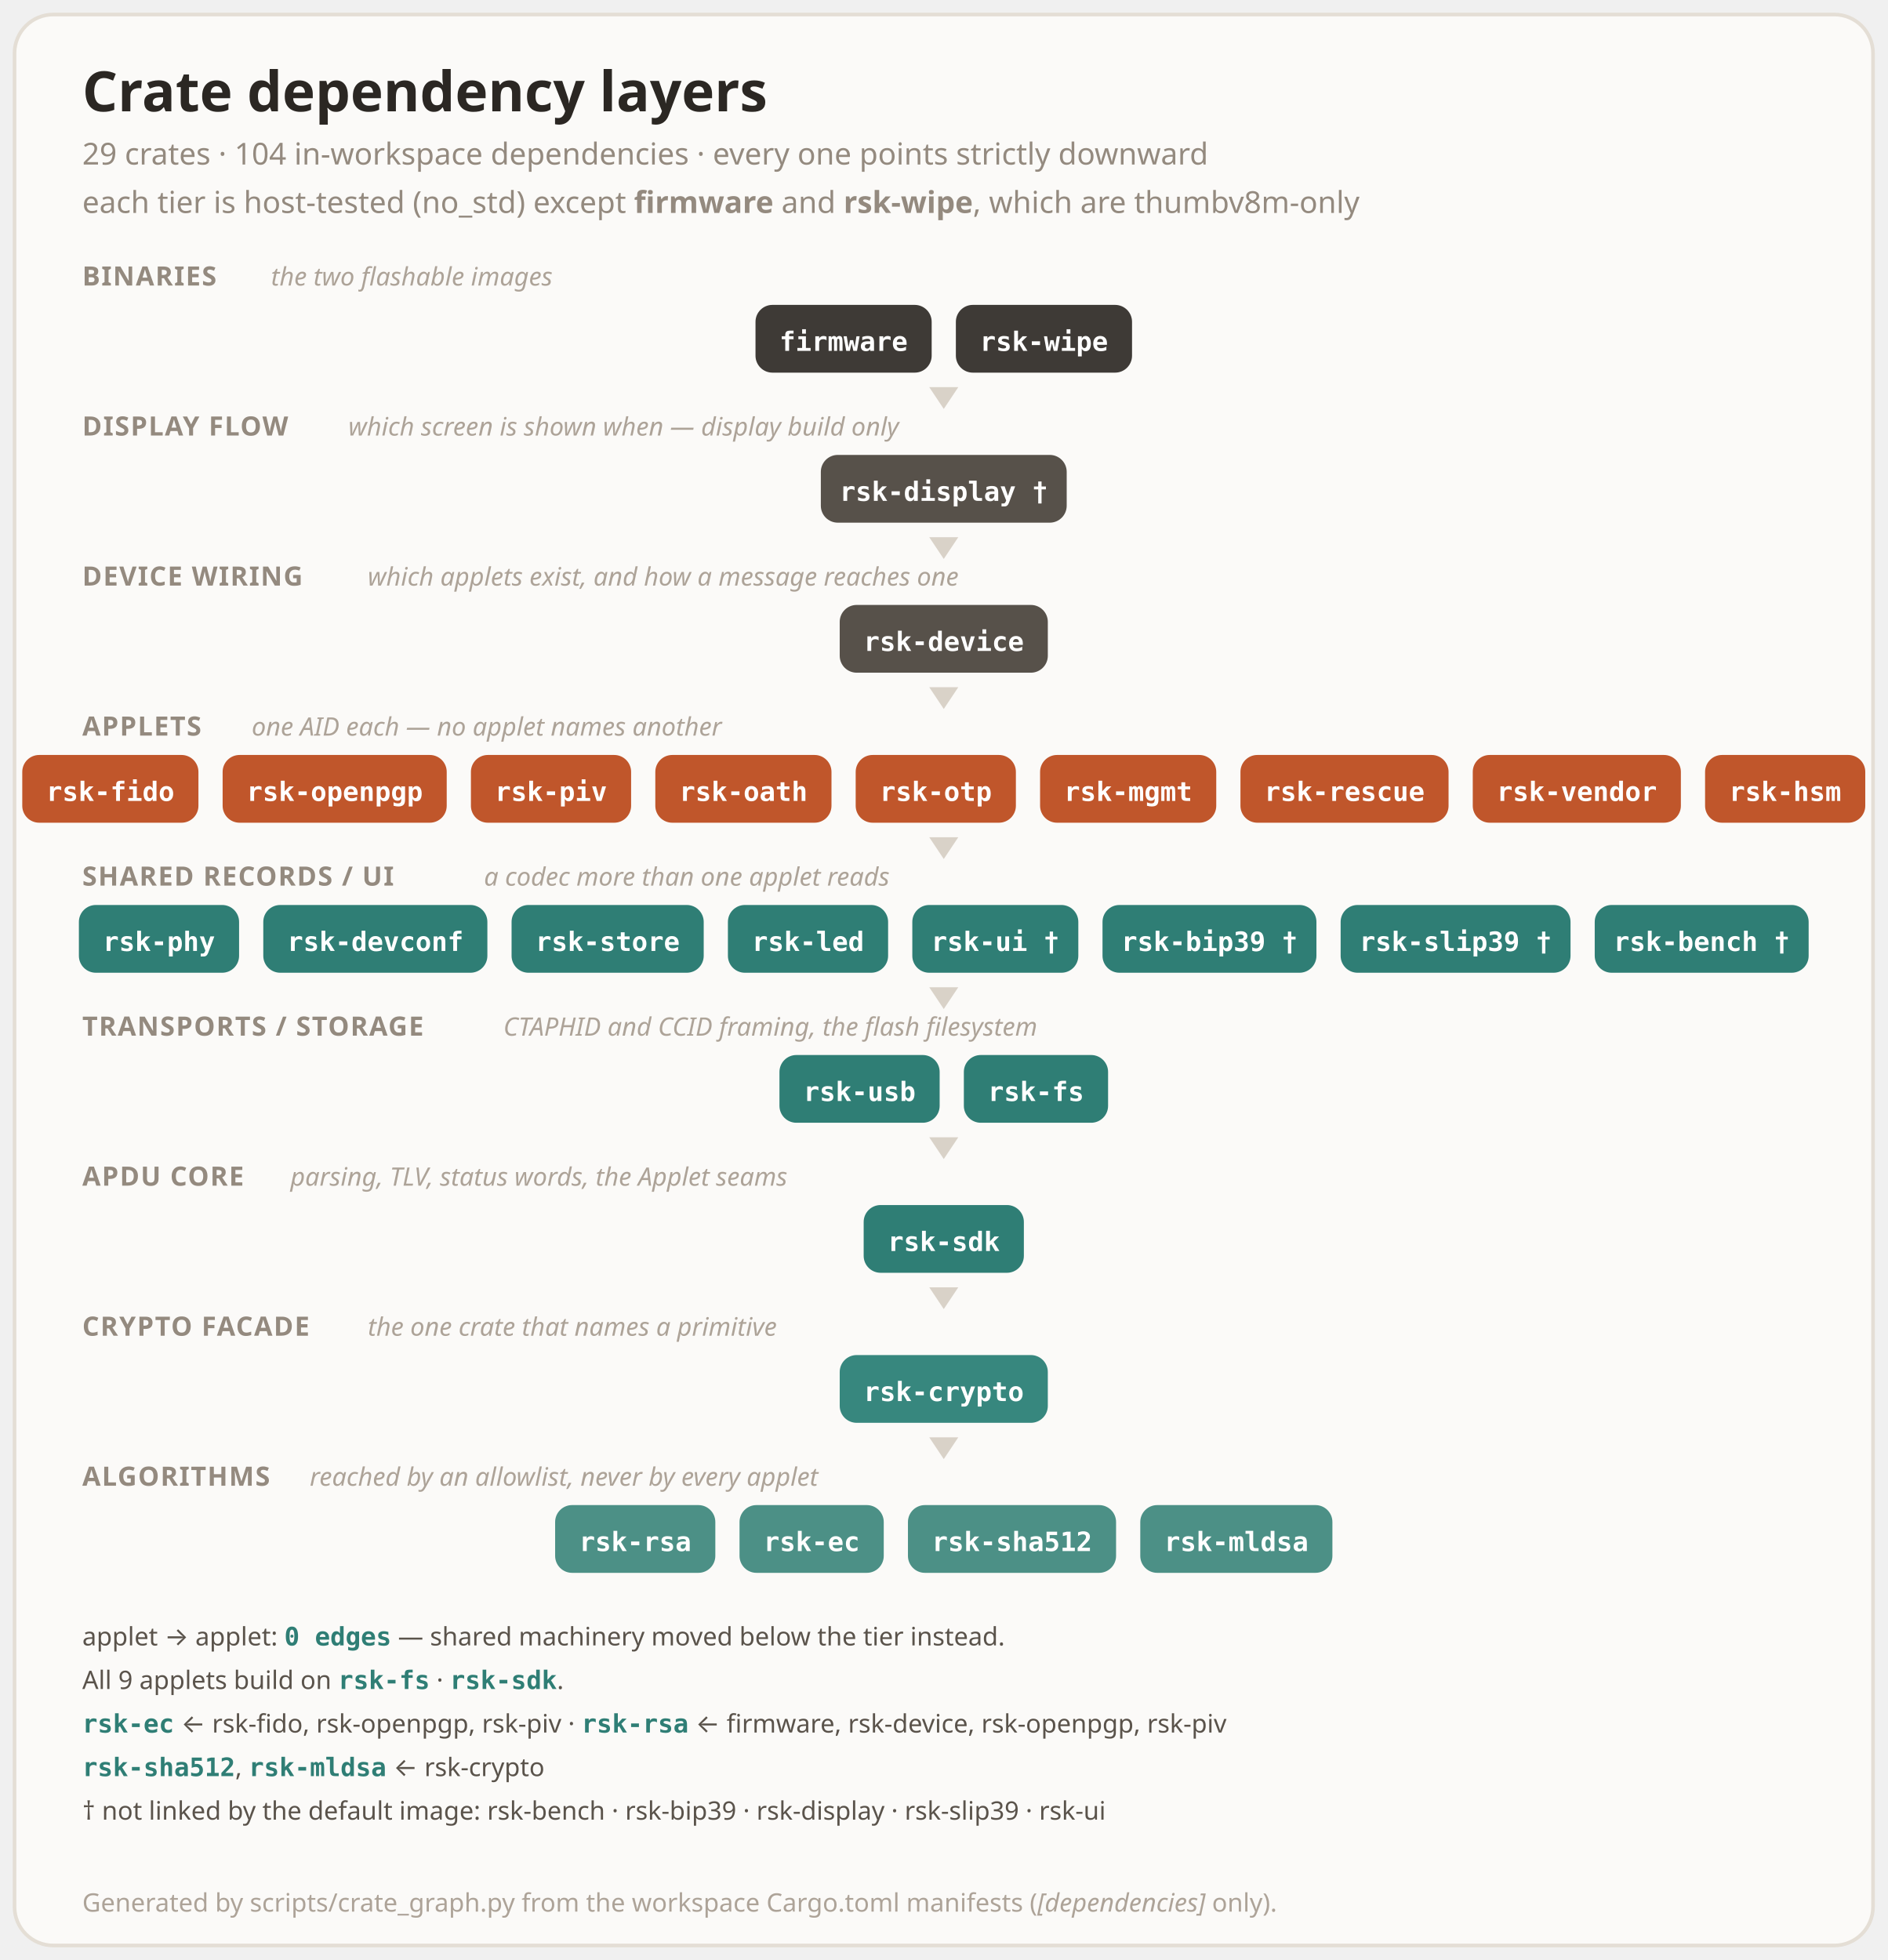
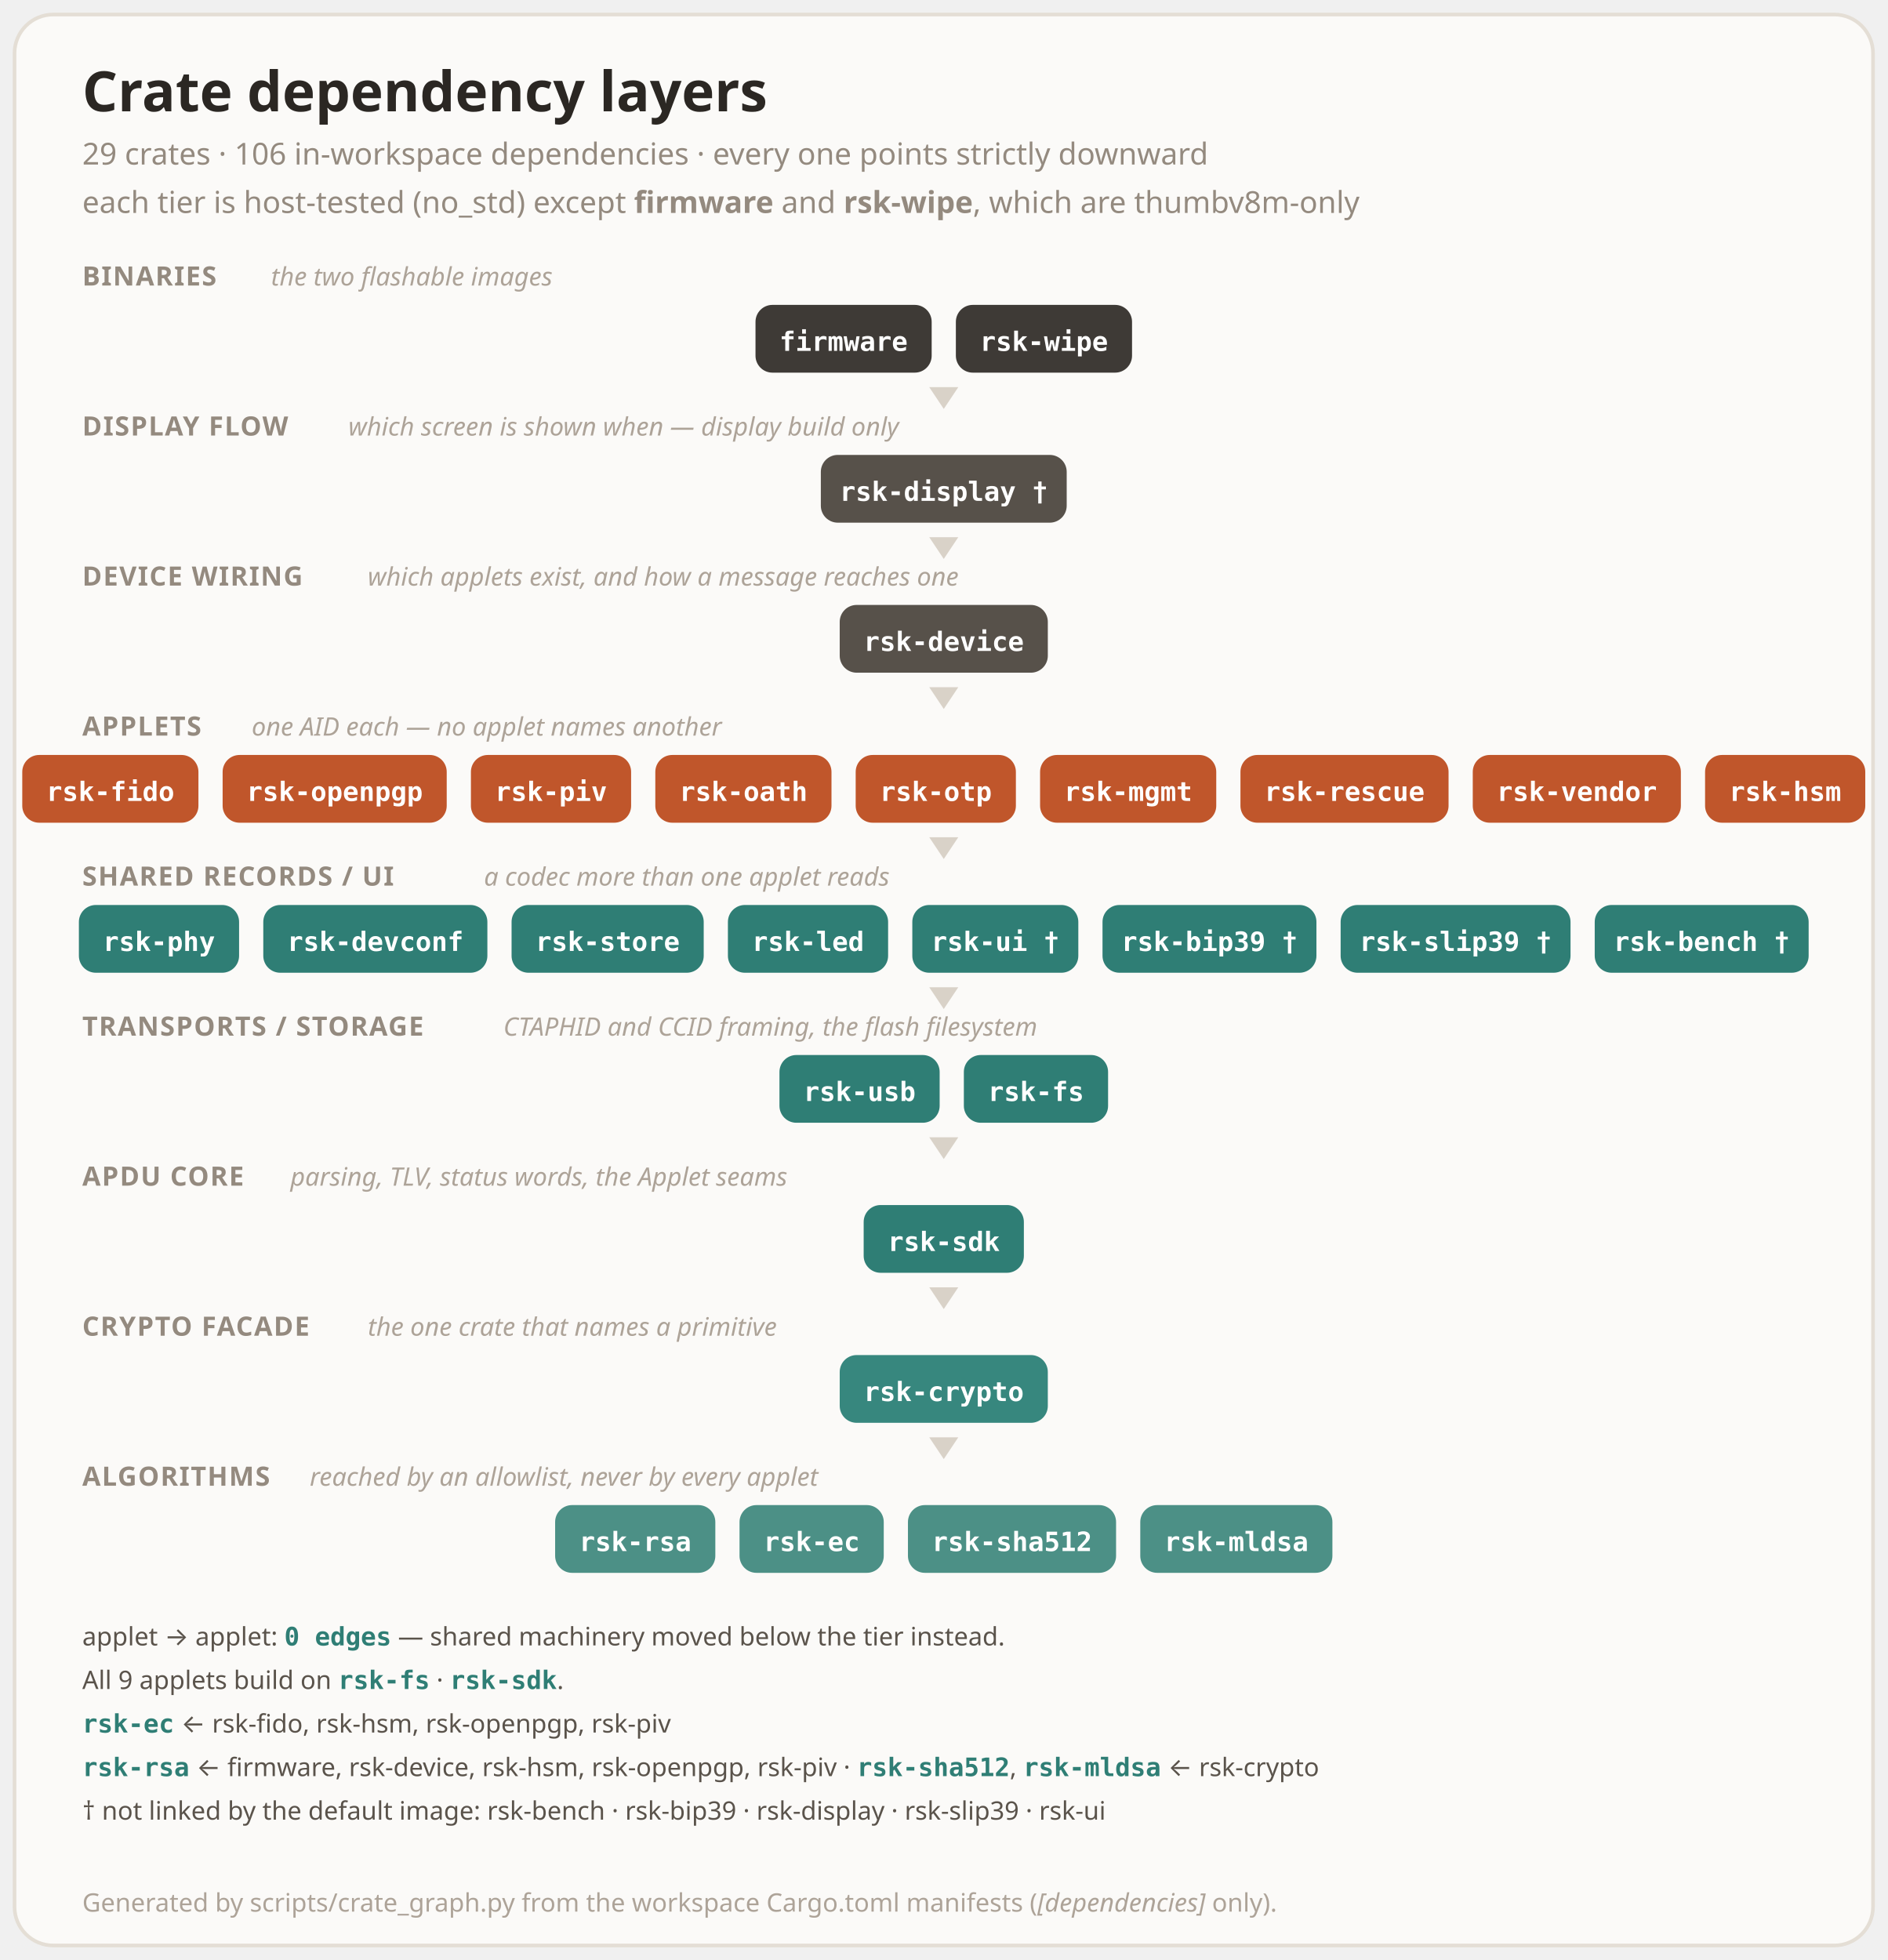
<svg xmlns="http://www.w3.org/2000/svg" viewBox="0 0 780 810" role="img" aria-labelledby="ttl dsc" font-family="'Segoe UI', system-ui, -apple-system, sans-serif">
  <defs>
    <style>
      .h1{font-size:23px;font-weight:700;fill:#2B2723}
      .sub{font-size:12.5px;fill:#948A7F}
      .sub2{font-size:10.5px;fill:#ADA398;font-style:italic}
      .tier{font-size:11px;font-weight:700;fill:#948A7F;letter-spacing:.5px}
      .node{font-size:11px;font-weight:700;fill:#fff;font-family:'SF Mono','Roboto Mono',ui-monospace,monospace}
      .note{font-size:10.5px;fill:#5A534B}
      .notek{font-family:'SF Mono','Roboto Mono',ui-monospace,monospace;font-weight:700;fill:#2F7E75}
      .arw{fill:#D9D2C8}
      .foot{font-size:10.5px;fill:#ADA398}
    </style>
  </defs>
  <rect x="6" y="6" width="768" height="798" rx="16" fill="#FBFAF8" stroke="#E4DED5" stroke-width="1.5" />
  <text class="h1" x="34" y="46">Crate dependency layers</text>
-   <text class="sub" x="34" y="68">29 crates · 104 in-workspace dependencies · every one points strictly downward</text>
+   <text class="sub" x="34" y="68">29 crates · 106 in-workspace dependencies · every one points strictly downward</text>
  <text class="sub" x="34" y="88">each tier is host-tested (no_std) except <tspan font-weight="700">firmware</tspan> and <tspan font-weight="700">rsk-wipe</tspan>, which are thumbv8m-only</text>
  <text class="tier" x="34" y="118">BINARIES</text>
  <text class="sub2" x="112" y="118">the two flashable images</text>
  <rect x="312.2" y="126" width="72.8" height="28" rx="7" fill="#3E3A36" />
  <text class="node" x="348.6" y="145" text-anchor="middle">firmware</text>
  <rect x="395.0" y="126" width="72.8" height="28" rx="7" fill="#3E3A36" />
  <text class="node" x="431.4" y="145" text-anchor="middle">rsk-wipe</text>
  <path class="arw" d="M390 160 l6 0 -6 9 -6 -9 z" />
  <text class="tier" x="34" y="180">DISPLAY FLOW</text>
  <text class="sub2" x="144" y="180">which screen is shown when — display build only</text>
  <rect x="339.2" y="188" width="101.6" height="28" rx="7" fill="#57514A" />
  <text class="node" x="390.0" y="207" text-anchor="middle">rsk-display †</text>
  <path class="arw" d="M390 222 l6 0 -6 9 -6 -9 z" />
  <text class="tier" x="34" y="242">DEVICE WIRING</text>
  <text class="sub2" x="152" y="242">which applets exist, and how a message reaches one</text>
  <rect x="347.0" y="250" width="86.0" height="28" rx="7" fill="#57514A" />
  <text class="node" x="390.0" y="269" text-anchor="middle">rsk-device</text>
  <path class="arw" d="M390 284 l6 0 -6 9 -6 -9 z" />
  <text class="tier" x="34" y="304">APPLETS</text>
  <text class="sub2" x="104" y="304">one AID each — no applet names another</text>
  <rect x="9.2" y="312" width="72.8" height="28" rx="7" fill="#C0562B" />
  <text class="node" x="45.6" y="331" text-anchor="middle">rsk-fido</text>
  <rect x="92.0" y="312" width="92.6" height="28" rx="7" fill="#C0562B" />
  <text class="node" x="138.3" y="331" text-anchor="middle">rsk-openpgp</text>
  <rect x="194.6" y="312" width="66.2" height="28" rx="7" fill="#C0562B" />
  <text class="node" x="227.7" y="331" text-anchor="middle">rsk-piv</text>
  <rect x="270.8" y="312" width="72.8" height="28" rx="7" fill="#C0562B" />
  <text class="node" x="307.2" y="331" text-anchor="middle">rsk-oath</text>
  <rect x="353.6" y="312" width="66.2" height="28" rx="7" fill="#C0562B" />
  <text class="node" x="386.7" y="331" text-anchor="middle">rsk-otp</text>
  <rect x="429.8" y="312" width="72.8" height="28" rx="7" fill="#C0562B" />
  <text class="node" x="466.2" y="331" text-anchor="middle">rsk-mgmt</text>
  <rect x="512.6" y="312" width="86.0" height="28" rx="7" fill="#C0562B" />
  <text class="node" x="555.6" y="331" text-anchor="middle">rsk-rescue</text>
  <rect x="608.6" y="312" width="86.0" height="28" rx="7" fill="#C0562B" />
  <text class="node" x="651.6" y="331" text-anchor="middle">rsk-vendor</text>
  <rect x="704.6" y="312" width="66.2" height="28" rx="7" fill="#C0562B" />
  <text class="node" x="737.7" y="331" text-anchor="middle">rsk-hsm</text>
  <path class="arw" d="M390 346 l6 0 -6 9 -6 -9 z" />
  <text class="tier" x="34" y="366">SHARED RECORDS / UI</text>
  <text class="sub2" x="200" y="366">a codec more than one applet reads</text>
  <rect x="32.6" y="374" width="66.2" height="28" rx="7" fill="#2F7E75" />
  <text class="node" x="65.7" y="393" text-anchor="middle">rsk-phy</text>
  <rect x="108.8" y="374" width="92.6" height="28" rx="7" fill="#2F7E75" />
  <text class="node" x="155.1" y="393" text-anchor="middle">rsk-devconf</text>
  <rect x="211.4" y="374" width="79.4" height="28" rx="7" fill="#2F7E75" />
  <text class="node" x="251.1" y="393" text-anchor="middle">rsk-store</text>
  <rect x="300.8" y="374" width="66.2" height="28" rx="7" fill="#2F7E75" />
  <text class="node" x="333.9" y="393" text-anchor="middle">rsk-led</text>
  <rect x="377.0" y="374" width="68.6" height="28" rx="7" fill="#2F7E75" />
  <text class="node" x="411.3" y="393" text-anchor="middle">rsk-ui †</text>
  <rect x="455.6" y="374" width="88.4" height="28" rx="7" fill="#2F7E75" />
  <text class="node" x="499.8" y="393" text-anchor="middle">rsk-bip39 †</text>
  <rect x="554.0" y="374" width="95.0" height="28" rx="7" fill="#2F7E75" />
  <text class="node" x="601.5" y="393" text-anchor="middle">rsk-slip39 †</text>
  <rect x="659.0" y="374" width="88.4" height="28" rx="7" fill="#2F7E75" />
  <text class="node" x="703.2" y="393" text-anchor="middle">rsk-bench †</text>
  <path class="arw" d="M390 408 l6 0 -6 9 -6 -9 z" />
  <text class="tier" x="34" y="428">TRANSPORTS / STORAGE</text>
  <text class="sub2" x="208" y="428">CTAPHID and CCID framing, the flash filesystem</text>
  <rect x="322.1" y="436" width="66.2" height="28" rx="7" fill="#2F7E75" />
  <text class="node" x="355.2" y="455" text-anchor="middle">rsk-usb</text>
  <rect x="398.3" y="436" width="59.6" height="28" rx="7" fill="#2F7E75" />
  <text class="node" x="428.1" y="455" text-anchor="middle">rsk-fs</text>
  <path class="arw" d="M390 470 l6 0 -6 9 -6 -9 z" />
  <text class="tier" x="34" y="490">APDU CORE</text>
  <text class="sub2" x="120" y="490">parsing, TLV, status words, the Applet seams</text>
  <rect x="356.9" y="498" width="66.2" height="28" rx="7" fill="#2F7E75" />
  <text class="node" x="390.0" y="517" text-anchor="middle">rsk-sdk</text>
  <path class="arw" d="M390 532 l6 0 -6 9 -6 -9 z" />
  <text class="tier" x="34" y="552">CRYPTO FACADE</text>
  <text class="sub2" x="152" y="552">the one crate that names a primitive</text>
  <rect x="347.0" y="560" width="86.0" height="28" rx="7" fill="#37877E" />
  <text class="node" x="390.0" y="579" text-anchor="middle">rsk-crypto</text>
  <path class="arw" d="M390 594 l6 0 -6 9 -6 -9 z" />
  <text class="tier" x="34" y="614">ALGORITHMS</text>
  <text class="sub2" x="128" y="614">reached by an allowlist, never by every applet</text>
  <rect x="229.4" y="622" width="66.2" height="28" rx="7" fill="#4C9086" />
  <text class="node" x="262.5" y="641" text-anchor="middle">rsk-rsa</text>
  <rect x="305.6" y="622" width="59.6" height="28" rx="7" fill="#4C9086" />
  <text class="node" x="335.4" y="641" text-anchor="middle">rsk-ec</text>
  <rect x="375.2" y="622" width="86.0" height="28" rx="7" fill="#4C9086" />
  <text class="node" x="418.2" y="641" text-anchor="middle">rsk-sha512</text>
  <rect x="471.2" y="622" width="79.4" height="28" rx="7" fill="#4C9086" />
  <text class="node" x="510.9" y="641" text-anchor="middle">rsk-mldsa</text>
  <text class="note" x="34" y="680">applet → applet: <tspan class="notek">0 edges</tspan> — shared machinery moved below the tier instead.</text>
  <text class="note" x="34" y="698">All 9 applets build on <tspan class="notek">rsk-fs</tspan> · <tspan class="notek">rsk-sdk</tspan>.</text>
  <text class="note" x="34" y="716">
-     <tspan class="notek">rsk-ec</tspan> ← rsk-fido, rsk-openpgp, rsk-piv   ·   <tspan class="notek">rsk-rsa</tspan> ← firmware, rsk-device, rsk-openpgp, rsk-piv</text>
+     <tspan class="notek">rsk-ec</tspan> ← rsk-fido, rsk-hsm, rsk-openpgp, rsk-piv</text>
  <text class="note" x="34" y="734">
-     <tspan class="notek">rsk-sha512</tspan>, <tspan class="notek">rsk-mldsa</tspan> ← rsk-crypto</text>
+     <tspan class="notek">rsk-rsa</tspan> ← firmware, rsk-device, rsk-hsm, rsk-openpgp, rsk-piv   ·   <tspan class="notek">rsk-sha512</tspan>, <tspan class="notek">rsk-mldsa</tspan> ← rsk-crypto</text>
  <text class="note" x="34" y="752">† not linked by the default image: rsk-bench · rsk-bip39 · rsk-display · rsk-slip39 · rsk-ui</text>
  <text class="foot" x="34" y="790">Generated by scripts/crate_graph.py from the workspace Cargo.toml manifests (<tspan font-style="italic">[dependencies]</tspan> only).</text>
</svg>
